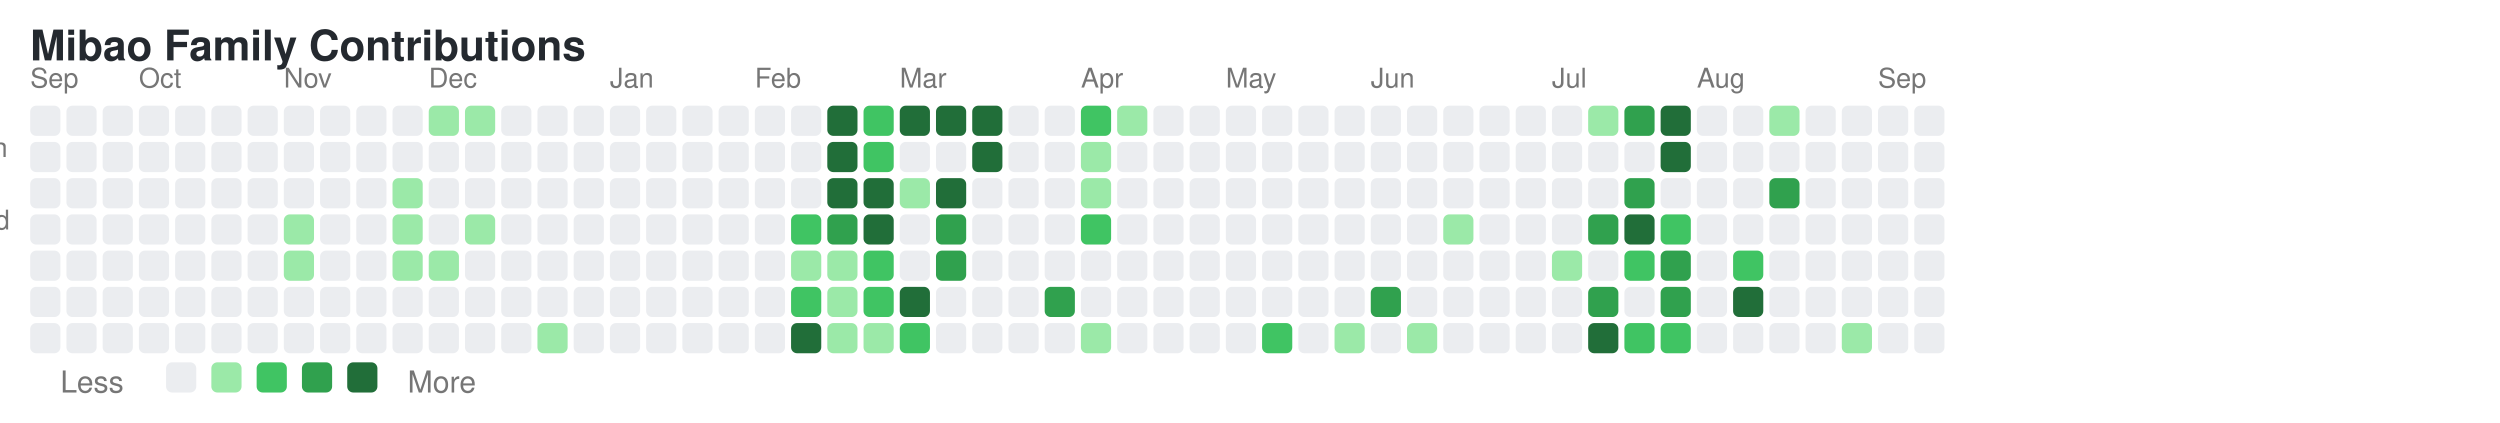
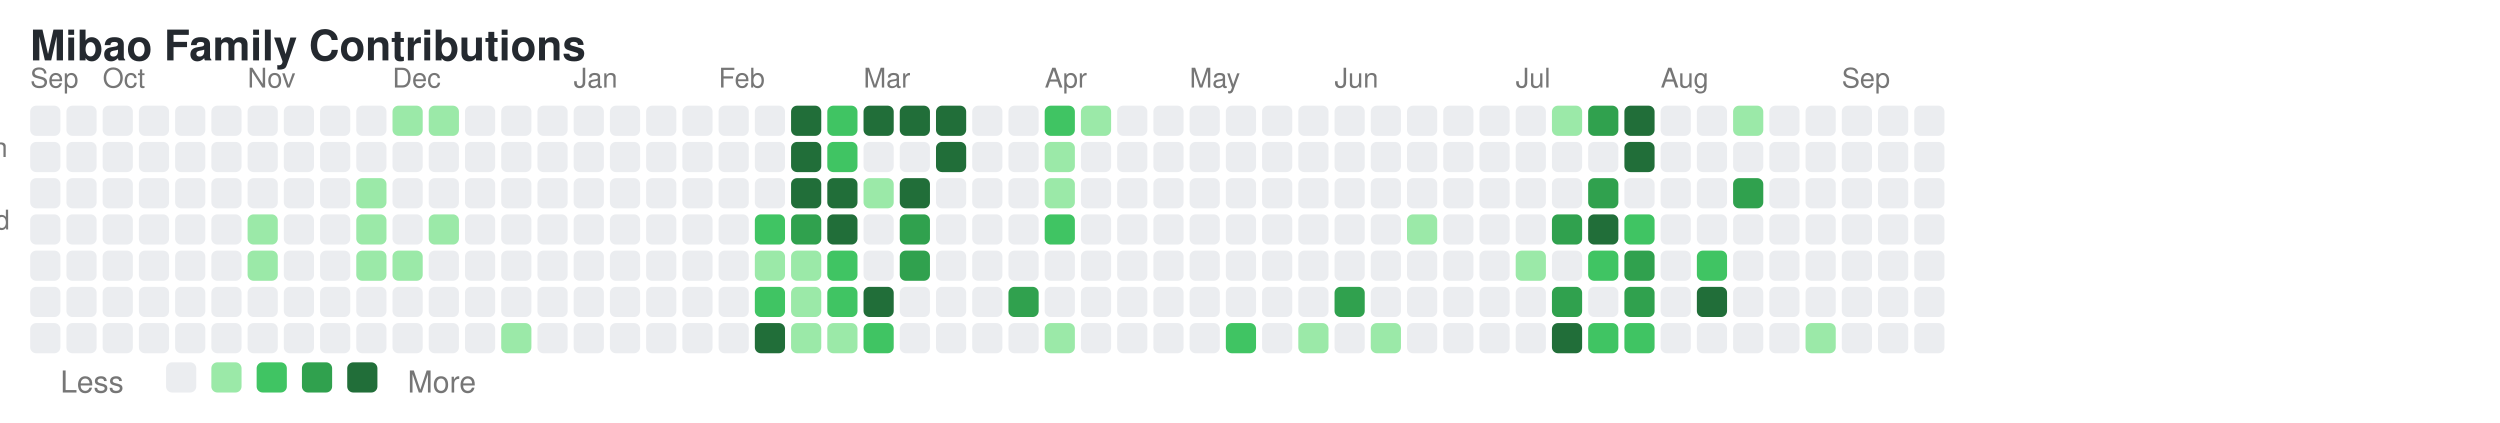
<svg xmlns="http://www.w3.org/2000/svg" width="828" height="140">
  <text x="10" y="20" font-family="-apple-system, BlinkMacSystemFont, Segoe UI, Helvetica, Arial, sans-serif" font-size="14" font-weight="600" fill="#24292f">Mibao Family Contributions</text>
  <g transform="translate(10, 35)">
    <text x="0" y="-6" font-family="-apple-system, BlinkMacSystemFont, Segoe UI, Helvetica, Arial, sans-serif" font-size="9" fill="#767676">Sep</text>
-     <text x="36" y="-6" font-family="-apple-system, BlinkMacSystemFont, Segoe UI, Helvetica, Arial, sans-serif" font-size="9" fill="#767676">Oct</text>
-     <text x="84" y="-6" font-family="-apple-system, BlinkMacSystemFont, Segoe UI, Helvetica, Arial, sans-serif" font-size="9" fill="#767676">Nov</text>
-     <text x="132" y="-6" font-family="-apple-system, BlinkMacSystemFont, Segoe UI, Helvetica, Arial, sans-serif" font-size="9" fill="#767676">Dec</text>
-     <text x="192" y="-6" font-family="-apple-system, BlinkMacSystemFont, Segoe UI, Helvetica, Arial, sans-serif" font-size="9" fill="#767676">Jan</text>
-     <text x="240" y="-6" font-family="-apple-system, BlinkMacSystemFont, Segoe UI, Helvetica, Arial, sans-serif" font-size="9" fill="#767676">Feb</text>
-     <text x="288" y="-6" font-family="-apple-system, BlinkMacSystemFont, Segoe UI, Helvetica, Arial, sans-serif" font-size="9" fill="#767676">Mar</text>
-     <text x="348" y="-6" font-family="-apple-system, BlinkMacSystemFont, Segoe UI, Helvetica, Arial, sans-serif" font-size="9" fill="#767676">Apr</text>
-     <text x="396" y="-6" font-family="-apple-system, BlinkMacSystemFont, Segoe UI, Helvetica, Arial, sans-serif" font-size="9" fill="#767676">May</text>
-     <text x="444" y="-6" font-family="-apple-system, BlinkMacSystemFont, Segoe UI, Helvetica, Arial, sans-serif" font-size="9" fill="#767676">Jun</text>
-     <text x="504" y="-6" font-family="-apple-system, BlinkMacSystemFont, Segoe UI, Helvetica, Arial, sans-serif" font-size="9" fill="#767676">Jul</text>
-     <text x="552" y="-6" font-family="-apple-system, BlinkMacSystemFont, Segoe UI, Helvetica, Arial, sans-serif" font-size="9" fill="#767676">Aug</text>
-     <text x="612" y="-6" font-family="-apple-system, BlinkMacSystemFont, Segoe UI, Helvetica, Arial, sans-serif" font-size="9" fill="#767676">Sep</text>
+     <text x="24" y="-6" font-family="-apple-system, BlinkMacSystemFont, Segoe UI, Helvetica, Arial, sans-serif" font-size="9" fill="#767676">Oct</text>
+     <text x="72" y="-6" font-family="-apple-system, BlinkMacSystemFont, Segoe UI, Helvetica, Arial, sans-serif" font-size="9" fill="#767676">Nov</text>
+     <text x="120" y="-6" font-family="-apple-system, BlinkMacSystemFont, Segoe UI, Helvetica, Arial, sans-serif" font-size="9" fill="#767676">Dec</text>
+     <text x="180" y="-6" font-family="-apple-system, BlinkMacSystemFont, Segoe UI, Helvetica, Arial, sans-serif" font-size="9" fill="#767676">Jan</text>
+     <text x="228" y="-6" font-family="-apple-system, BlinkMacSystemFont, Segoe UI, Helvetica, Arial, sans-serif" font-size="9" fill="#767676">Feb</text>
+     <text x="276" y="-6" font-family="-apple-system, BlinkMacSystemFont, Segoe UI, Helvetica, Arial, sans-serif" font-size="9" fill="#767676">Mar</text>
+     <text x="336" y="-6" font-family="-apple-system, BlinkMacSystemFont, Segoe UI, Helvetica, Arial, sans-serif" font-size="9" fill="#767676">Apr</text>
+     <text x="384" y="-6" font-family="-apple-system, BlinkMacSystemFont, Segoe UI, Helvetica, Arial, sans-serif" font-size="9" fill="#767676">May</text>
+     <text x="432" y="-6" font-family="-apple-system, BlinkMacSystemFont, Segoe UI, Helvetica, Arial, sans-serif" font-size="9" fill="#767676">Jun</text>
+     <text x="492" y="-6" font-family="-apple-system, BlinkMacSystemFont, Segoe UI, Helvetica, Arial, sans-serif" font-size="9" fill="#767676">Jul</text>
+     <text x="540" y="-6" font-family="-apple-system, BlinkMacSystemFont, Segoe UI, Helvetica, Arial, sans-serif" font-size="9" fill="#767676">Aug</text>
+     <text x="600" y="-6" font-family="-apple-system, BlinkMacSystemFont, Segoe UI, Helvetica, Arial, sans-serif" font-size="9" fill="#767676">Sep</text>
    <text x="-25" y="17.0" font-family="-apple-system, BlinkMacSystemFont, Segoe UI, Helvetica, Arial, sans-serif" font-size="9" fill="#767676">Mon</text>
    <text x="-25" y="41.0" font-family="-apple-system, BlinkMacSystemFont, Segoe UI, Helvetica, Arial, sans-serif" font-size="9" fill="#767676">Wed</text>
    <text x="-25" y="65.0" font-family="-apple-system, BlinkMacSystemFont, Segoe UI, Helvetica, Arial, sans-serif" font-size="9" fill="#767676">Fri</text>
    <rect x="0" y="0" width="10" height="10" fill="#ebedf0" rx="2" />
    <rect x="0" y="12" width="10" height="10" fill="#ebedf0" rx="2" />
    <rect x="0" y="24" width="10" height="10" fill="#ebedf0" rx="2" />
    <rect x="0" y="36" width="10" height="10" fill="#ebedf0" rx="2" />
    <rect x="0" y="48" width="10" height="10" fill="#ebedf0" rx="2" />
    <rect x="0" y="60" width="10" height="10" fill="#ebedf0" rx="2" />
    <rect x="0" y="72" width="10" height="10" fill="#ebedf0" rx="2" />
    <rect x="12" y="0" width="10" height="10" fill="#ebedf0" rx="2" />
    <rect x="12" y="12" width="10" height="10" fill="#ebedf0" rx="2" />
    <rect x="12" y="24" width="10" height="10" fill="#ebedf0" rx="2" />
    <rect x="12" y="36" width="10" height="10" fill="#ebedf0" rx="2" />
    <rect x="12" y="48" width="10" height="10" fill="#ebedf0" rx="2" />
    <rect x="12" y="60" width="10" height="10" fill="#ebedf0" rx="2" />
    <rect x="12" y="72" width="10" height="10" fill="#ebedf0" rx="2" />
    <rect x="24" y="0" width="10" height="10" fill="#ebedf0" rx="2" />
    <rect x="24" y="12" width="10" height="10" fill="#ebedf0" rx="2" />
    <rect x="24" y="24" width="10" height="10" fill="#ebedf0" rx="2" />
    <rect x="24" y="36" width="10" height="10" fill="#ebedf0" rx="2" />
    <rect x="24" y="48" width="10" height="10" fill="#ebedf0" rx="2" />
    <rect x="24" y="60" width="10" height="10" fill="#ebedf0" rx="2" />
    <rect x="24" y="72" width="10" height="10" fill="#ebedf0" rx="2" />
    <rect x="36" y="0" width="10" height="10" fill="#ebedf0" rx="2" />
    <rect x="36" y="12" width="10" height="10" fill="#ebedf0" rx="2" />
    <rect x="36" y="24" width="10" height="10" fill="#ebedf0" rx="2" />
    <rect x="36" y="36" width="10" height="10" fill="#ebedf0" rx="2" />
    <rect x="36" y="48" width="10" height="10" fill="#ebedf0" rx="2" />
    <rect x="36" y="60" width="10" height="10" fill="#ebedf0" rx="2" />
    <rect x="36" y="72" width="10" height="10" fill="#ebedf0" rx="2" />
    <rect x="48" y="0" width="10" height="10" fill="#ebedf0" rx="2" />
    <rect x="48" y="12" width="10" height="10" fill="#ebedf0" rx="2" />
    <rect x="48" y="24" width="10" height="10" fill="#ebedf0" rx="2" />
    <rect x="48" y="36" width="10" height="10" fill="#ebedf0" rx="2" />
    <rect x="48" y="48" width="10" height="10" fill="#ebedf0" rx="2" />
    <rect x="48" y="60" width="10" height="10" fill="#ebedf0" rx="2" />
    <rect x="48" y="72" width="10" height="10" fill="#ebedf0" rx="2" />
    <rect x="60" y="0" width="10" height="10" fill="#ebedf0" rx="2" />
    <rect x="60" y="12" width="10" height="10" fill="#ebedf0" rx="2" />
    <rect x="60" y="24" width="10" height="10" fill="#ebedf0" rx="2" />
    <rect x="60" y="36" width="10" height="10" fill="#ebedf0" rx="2" />
    <rect x="60" y="48" width="10" height="10" fill="#ebedf0" rx="2" />
    <rect x="60" y="60" width="10" height="10" fill="#ebedf0" rx="2" />
    <rect x="60" y="72" width="10" height="10" fill="#ebedf0" rx="2" />
    <rect x="72" y="0" width="10" height="10" fill="#ebedf0" rx="2" />
    <rect x="72" y="12" width="10" height="10" fill="#ebedf0" rx="2" />
    <rect x="72" y="24" width="10" height="10" fill="#ebedf0" rx="2" />
-     <rect x="72" y="36" width="10" height="10" fill="#ebedf0" rx="2" />
-     <rect x="72" y="48" width="10" height="10" fill="#ebedf0" rx="2" />
+     <rect x="72" y="36" width="10" height="10" fill="#9be9a8" rx="2" />
+     <rect x="72" y="48" width="10" height="10" fill="#9be9a8" rx="2" />
    <rect x="72" y="60" width="10" height="10" fill="#ebedf0" rx="2" />
    <rect x="72" y="72" width="10" height="10" fill="#ebedf0" rx="2" />
    <rect x="84" y="0" width="10" height="10" fill="#ebedf0" rx="2" />
    <rect x="84" y="12" width="10" height="10" fill="#ebedf0" rx="2" />
    <rect x="84" y="24" width="10" height="10" fill="#ebedf0" rx="2" />
-     <rect x="84" y="36" width="10" height="10" fill="#9be9a8" rx="2" />
-     <rect x="84" y="48" width="10" height="10" fill="#9be9a8" rx="2" />
+     <rect x="84" y="36" width="10" height="10" fill="#ebedf0" rx="2" />
+     <rect x="84" y="48" width="10" height="10" fill="#ebedf0" rx="2" />
    <rect x="84" y="60" width="10" height="10" fill="#ebedf0" rx="2" />
    <rect x="84" y="72" width="10" height="10" fill="#ebedf0" rx="2" />
    <rect x="96" y="0" width="10" height="10" fill="#ebedf0" rx="2" />
    <rect x="96" y="12" width="10" height="10" fill="#ebedf0" rx="2" />
    <rect x="96" y="24" width="10" height="10" fill="#ebedf0" rx="2" />
    <rect x="96" y="36" width="10" height="10" fill="#ebedf0" rx="2" />
    <rect x="96" y="48" width="10" height="10" fill="#ebedf0" rx="2" />
    <rect x="96" y="60" width="10" height="10" fill="#ebedf0" rx="2" />
    <rect x="96" y="72" width="10" height="10" fill="#ebedf0" rx="2" />
    <rect x="108" y="0" width="10" height="10" fill="#ebedf0" rx="2" />
    <rect x="108" y="12" width="10" height="10" fill="#ebedf0" rx="2" />
-     <rect x="108" y="24" width="10" height="10" fill="#ebedf0" rx="2" />
-     <rect x="108" y="36" width="10" height="10" fill="#ebedf0" rx="2" />
-     <rect x="108" y="48" width="10" height="10" fill="#ebedf0" rx="2" />
+     <rect x="108" y="24" width="10" height="10" fill="#9be9a8" rx="2" />
+     <rect x="108" y="36" width="10" height="10" fill="#9be9a8" rx="2" />
+     <rect x="108" y="48" width="10" height="10" fill="#9be9a8" rx="2" />
    <rect x="108" y="60" width="10" height="10" fill="#ebedf0" rx="2" />
    <rect x="108" y="72" width="10" height="10" fill="#ebedf0" rx="2" />
-     <rect x="120" y="0" width="10" height="10" fill="#ebedf0" rx="2" />
+     <rect x="120" y="0" width="10" height="10" fill="#9be9a8" rx="2" />
    <rect x="120" y="12" width="10" height="10" fill="#ebedf0" rx="2" />
-     <rect x="120" y="24" width="10" height="10" fill="#9be9a8" rx="2" />
-     <rect x="120" y="36" width="10" height="10" fill="#9be9a8" rx="2" />
+     <rect x="120" y="24" width="10" height="10" fill="#ebedf0" rx="2" />
+     <rect x="120" y="36" width="10" height="10" fill="#ebedf0" rx="2" />
    <rect x="120" y="48" width="10" height="10" fill="#9be9a8" rx="2" />
    <rect x="120" y="60" width="10" height="10" fill="#ebedf0" rx="2" />
    <rect x="120" y="72" width="10" height="10" fill="#ebedf0" rx="2" />
    <rect x="132" y="0" width="10" height="10" fill="#9be9a8" rx="2" />
    <rect x="132" y="12" width="10" height="10" fill="#ebedf0" rx="2" />
    <rect x="132" y="24" width="10" height="10" fill="#ebedf0" rx="2" />
-     <rect x="132" y="36" width="10" height="10" fill="#ebedf0" rx="2" />
-     <rect x="132" y="48" width="10" height="10" fill="#9be9a8" rx="2" />
+     <rect x="132" y="36" width="10" height="10" fill="#9be9a8" rx="2" />
+     <rect x="132" y="48" width="10" height="10" fill="#ebedf0" rx="2" />
    <rect x="132" y="60" width="10" height="10" fill="#ebedf0" rx="2" />
    <rect x="132" y="72" width="10" height="10" fill="#ebedf0" rx="2" />
-     <rect x="144" y="0" width="10" height="10" fill="#9be9a8" rx="2" />
+     <rect x="144" y="0" width="10" height="10" fill="#ebedf0" rx="2" />
    <rect x="144" y="12" width="10" height="10" fill="#ebedf0" rx="2" />
    <rect x="144" y="24" width="10" height="10" fill="#ebedf0" rx="2" />
-     <rect x="144" y="36" width="10" height="10" fill="#9be9a8" rx="2" />
+     <rect x="144" y="36" width="10" height="10" fill="#ebedf0" rx="2" />
    <rect x="144" y="48" width="10" height="10" fill="#ebedf0" rx="2" />
    <rect x="144" y="60" width="10" height="10" fill="#ebedf0" rx="2" />
    <rect x="144" y="72" width="10" height="10" fill="#ebedf0" rx="2" />
    <rect x="156" y="0" width="10" height="10" fill="#ebedf0" rx="2" />
    <rect x="156" y="12" width="10" height="10" fill="#ebedf0" rx="2" />
    <rect x="156" y="24" width="10" height="10" fill="#ebedf0" rx="2" />
    <rect x="156" y="36" width="10" height="10" fill="#ebedf0" rx="2" />
    <rect x="156" y="48" width="10" height="10" fill="#ebedf0" rx="2" />
    <rect x="156" y="60" width="10" height="10" fill="#ebedf0" rx="2" />
-     <rect x="156" y="72" width="10" height="10" fill="#ebedf0" rx="2" />
+     <rect x="156" y="72" width="10" height="10" fill="#9be9a8" rx="2" />
    <rect x="168" y="0" width="10" height="10" fill="#ebedf0" rx="2" />
    <rect x="168" y="12" width="10" height="10" fill="#ebedf0" rx="2" />
    <rect x="168" y="24" width="10" height="10" fill="#ebedf0" rx="2" />
    <rect x="168" y="36" width="10" height="10" fill="#ebedf0" rx="2" />
    <rect x="168" y="48" width="10" height="10" fill="#ebedf0" rx="2" />
    <rect x="168" y="60" width="10" height="10" fill="#ebedf0" rx="2" />
-     <rect x="168" y="72" width="10" height="10" fill="#9be9a8" rx="2" />
+     <rect x="168" y="72" width="10" height="10" fill="#ebedf0" rx="2" />
    <rect x="180" y="0" width="10" height="10" fill="#ebedf0" rx="2" />
    <rect x="180" y="12" width="10" height="10" fill="#ebedf0" rx="2" />
    <rect x="180" y="24" width="10" height="10" fill="#ebedf0" rx="2" />
    <rect x="180" y="36" width="10" height="10" fill="#ebedf0" rx="2" />
    <rect x="180" y="48" width="10" height="10" fill="#ebedf0" rx="2" />
    <rect x="180" y="60" width="10" height="10" fill="#ebedf0" rx="2" />
    <rect x="180" y="72" width="10" height="10" fill="#ebedf0" rx="2" />
    <rect x="192" y="0" width="10" height="10" fill="#ebedf0" rx="2" />
    <rect x="192" y="12" width="10" height="10" fill="#ebedf0" rx="2" />
    <rect x="192" y="24" width="10" height="10" fill="#ebedf0" rx="2" />
    <rect x="192" y="36" width="10" height="10" fill="#ebedf0" rx="2" />
    <rect x="192" y="48" width="10" height="10" fill="#ebedf0" rx="2" />
    <rect x="192" y="60" width="10" height="10" fill="#ebedf0" rx="2" />
    <rect x="192" y="72" width="10" height="10" fill="#ebedf0" rx="2" />
    <rect x="204" y="0" width="10" height="10" fill="#ebedf0" rx="2" />
    <rect x="204" y="12" width="10" height="10" fill="#ebedf0" rx="2" />
    <rect x="204" y="24" width="10" height="10" fill="#ebedf0" rx="2" />
    <rect x="204" y="36" width="10" height="10" fill="#ebedf0" rx="2" />
    <rect x="204" y="48" width="10" height="10" fill="#ebedf0" rx="2" />
    <rect x="204" y="60" width="10" height="10" fill="#ebedf0" rx="2" />
    <rect x="204" y="72" width="10" height="10" fill="#ebedf0" rx="2" />
    <rect x="216" y="0" width="10" height="10" fill="#ebedf0" rx="2" />
    <rect x="216" y="12" width="10" height="10" fill="#ebedf0" rx="2" />
    <rect x="216" y="24" width="10" height="10" fill="#ebedf0" rx="2" />
    <rect x="216" y="36" width="10" height="10" fill="#ebedf0" rx="2" />
    <rect x="216" y="48" width="10" height="10" fill="#ebedf0" rx="2" />
    <rect x="216" y="60" width="10" height="10" fill="#ebedf0" rx="2" />
    <rect x="216" y="72" width="10" height="10" fill="#ebedf0" rx="2" />
    <rect x="228" y="0" width="10" height="10" fill="#ebedf0" rx="2" />
    <rect x="228" y="12" width="10" height="10" fill="#ebedf0" rx="2" />
    <rect x="228" y="24" width="10" height="10" fill="#ebedf0" rx="2" />
    <rect x="228" y="36" width="10" height="10" fill="#ebedf0" rx="2" />
    <rect x="228" y="48" width="10" height="10" fill="#ebedf0" rx="2" />
    <rect x="228" y="60" width="10" height="10" fill="#ebedf0" rx="2" />
    <rect x="228" y="72" width="10" height="10" fill="#ebedf0" rx="2" />
    <rect x="240" y="0" width="10" height="10" fill="#ebedf0" rx="2" />
    <rect x="240" y="12" width="10" height="10" fill="#ebedf0" rx="2" />
    <rect x="240" y="24" width="10" height="10" fill="#ebedf0" rx="2" />
-     <rect x="240" y="36" width="10" height="10" fill="#ebedf0" rx="2" />
-     <rect x="240" y="48" width="10" height="10" fill="#ebedf0" rx="2" />
-     <rect x="240" y="60" width="10" height="10" fill="#ebedf0" rx="2" />
-     <rect x="240" y="72" width="10" height="10" fill="#ebedf0" rx="2" />
-     <rect x="252" y="0" width="10" height="10" fill="#ebedf0" rx="2" />
-     <rect x="252" y="12" width="10" height="10" fill="#ebedf0" rx="2" />
-     <rect x="252" y="24" width="10" height="10" fill="#ebedf0" rx="2" />
-     <rect x="252" y="36" width="10" height="10" fill="#40c463" rx="2" />
+     <rect x="240" y="36" width="10" height="10" fill="#40c463" rx="2" />
+     <rect x="240" y="48" width="10" height="10" fill="#9be9a8" rx="2" />
+     <rect x="240" y="60" width="10" height="10" fill="#40c463" rx="2" />
+     <rect x="240" y="72" width="10" height="10" fill="#216e39" rx="2" />
+     <rect x="252" y="0" width="10" height="10" fill="#216e39" rx="2" />
+     <rect x="252" y="12" width="10" height="10" fill="#216e39" rx="2" />
+     <rect x="252" y="24" width="10" height="10" fill="#216e39" rx="2" />
+     <rect x="252" y="36" width="10" height="10" fill="#30a14e" rx="2" />
    <rect x="252" y="48" width="10" height="10" fill="#9be9a8" rx="2" />
-     <rect x="252" y="60" width="10" height="10" fill="#40c463" rx="2" />
-     <rect x="252" y="72" width="10" height="10" fill="#216e39" rx="2" />
-     <rect x="264" y="0" width="10" height="10" fill="#216e39" rx="2" />
-     <rect x="264" y="12" width="10" height="10" fill="#216e39" rx="2" />
+     <rect x="252" y="60" width="10" height="10" fill="#9be9a8" rx="2" />
+     <rect x="252" y="72" width="10" height="10" fill="#9be9a8" rx="2" />
+     <rect x="264" y="0" width="10" height="10" fill="#40c463" rx="2" />
+     <rect x="264" y="12" width="10" height="10" fill="#40c463" rx="2" />
    <rect x="264" y="24" width="10" height="10" fill="#216e39" rx="2" />
-     <rect x="264" y="36" width="10" height="10" fill="#30a14e" rx="2" />
-     <rect x="264" y="48" width="10" height="10" fill="#9be9a8" rx="2" />
-     <rect x="264" y="60" width="10" height="10" fill="#9be9a8" rx="2" />
+     <rect x="264" y="36" width="10" height="10" fill="#216e39" rx="2" />
+     <rect x="264" y="48" width="10" height="10" fill="#40c463" rx="2" />
+     <rect x="264" y="60" width="10" height="10" fill="#40c463" rx="2" />
    <rect x="264" y="72" width="10" height="10" fill="#9be9a8" rx="2" />
-     <rect x="276" y="0" width="10" height="10" fill="#40c463" rx="2" />
-     <rect x="276" y="12" width="10" height="10" fill="#40c463" rx="2" />
-     <rect x="276" y="24" width="10" height="10" fill="#216e39" rx="2" />
-     <rect x="276" y="36" width="10" height="10" fill="#216e39" rx="2" />
-     <rect x="276" y="48" width="10" height="10" fill="#40c463" rx="2" />
-     <rect x="276" y="60" width="10" height="10" fill="#40c463" rx="2" />
-     <rect x="276" y="72" width="10" height="10" fill="#9be9a8" rx="2" />
+     <rect x="276" y="0" width="10" height="10" fill="#216e39" rx="2" />
+     <rect x="276" y="12" width="10" height="10" fill="#ebedf0" rx="2" />
+     <rect x="276" y="24" width="10" height="10" fill="#9be9a8" rx="2" />
+     <rect x="276" y="36" width="10" height="10" fill="#ebedf0" rx="2" />
+     <rect x="276" y="48" width="10" height="10" fill="#ebedf0" rx="2" />
+     <rect x="276" y="60" width="10" height="10" fill="#216e39" rx="2" />
+     <rect x="276" y="72" width="10" height="10" fill="#40c463" rx="2" />
    <rect x="288" y="0" width="10" height="10" fill="#216e39" rx="2" />
    <rect x="288" y="12" width="10" height="10" fill="#ebedf0" rx="2" />
-     <rect x="288" y="24" width="10" height="10" fill="#9be9a8" rx="2" />
-     <rect x="288" y="36" width="10" height="10" fill="#ebedf0" rx="2" />
-     <rect x="288" y="48" width="10" height="10" fill="#ebedf0" rx="2" />
-     <rect x="288" y="60" width="10" height="10" fill="#216e39" rx="2" />
-     <rect x="288" y="72" width="10" height="10" fill="#40c463" rx="2" />
+     <rect x="288" y="24" width="10" height="10" fill="#216e39" rx="2" />
+     <rect x="288" y="36" width="10" height="10" fill="#30a14e" rx="2" />
+     <rect x="288" y="48" width="10" height="10" fill="#30a14e" rx="2" />
+     <rect x="288" y="60" width="10" height="10" fill="#ebedf0" rx="2" />
+     <rect x="288" y="72" width="10" height="10" fill="#ebedf0" rx="2" />
    <rect x="300" y="0" width="10" height="10" fill="#216e39" rx="2" />
-     <rect x="300" y="12" width="10" height="10" fill="#ebedf0" rx="2" />
-     <rect x="300" y="24" width="10" height="10" fill="#216e39" rx="2" />
-     <rect x="300" y="36" width="10" height="10" fill="#30a14e" rx="2" />
-     <rect x="300" y="48" width="10" height="10" fill="#30a14e" rx="2" />
+     <rect x="300" y="12" width="10" height="10" fill="#216e39" rx="2" />
+     <rect x="300" y="24" width="10" height="10" fill="#ebedf0" rx="2" />
+     <rect x="300" y="36" width="10" height="10" fill="#ebedf0" rx="2" />
+     <rect x="300" y="48" width="10" height="10" fill="#ebedf0" rx="2" />
    <rect x="300" y="60" width="10" height="10" fill="#ebedf0" rx="2" />
    <rect x="300" y="72" width="10" height="10" fill="#ebedf0" rx="2" />
-     <rect x="312" y="0" width="10" height="10" fill="#216e39" rx="2" />
-     <rect x="312" y="12" width="10" height="10" fill="#216e39" rx="2" />
+     <rect x="312" y="0" width="10" height="10" fill="#ebedf0" rx="2" />
+     <rect x="312" y="12" width="10" height="10" fill="#ebedf0" rx="2" />
    <rect x="312" y="24" width="10" height="10" fill="#ebedf0" rx="2" />
    <rect x="312" y="36" width="10" height="10" fill="#ebedf0" rx="2" />
    <rect x="312" y="48" width="10" height="10" fill="#ebedf0" rx="2" />
    <rect x="312" y="60" width="10" height="10" fill="#ebedf0" rx="2" />
    <rect x="312" y="72" width="10" height="10" fill="#ebedf0" rx="2" />
    <rect x="324" y="0" width="10" height="10" fill="#ebedf0" rx="2" />
    <rect x="324" y="12" width="10" height="10" fill="#ebedf0" rx="2" />
    <rect x="324" y="24" width="10" height="10" fill="#ebedf0" rx="2" />
    <rect x="324" y="36" width="10" height="10" fill="#ebedf0" rx="2" />
    <rect x="324" y="48" width="10" height="10" fill="#ebedf0" rx="2" />
-     <rect x="324" y="60" width="10" height="10" fill="#ebedf0" rx="2" />
+     <rect x="324" y="60" width="10" height="10" fill="#30a14e" rx="2" />
    <rect x="324" y="72" width="10" height="10" fill="#ebedf0" rx="2" />
-     <rect x="336" y="0" width="10" height="10" fill="#ebedf0" rx="2" />
-     <rect x="336" y="12" width="10" height="10" fill="#ebedf0" rx="2" />
-     <rect x="336" y="24" width="10" height="10" fill="#ebedf0" rx="2" />
-     <rect x="336" y="36" width="10" height="10" fill="#ebedf0" rx="2" />
+     <rect x="336" y="0" width="10" height="10" fill="#40c463" rx="2" />
+     <rect x="336" y="12" width="10" height="10" fill="#9be9a8" rx="2" />
+     <rect x="336" y="24" width="10" height="10" fill="#9be9a8" rx="2" />
+     <rect x="336" y="36" width="10" height="10" fill="#40c463" rx="2" />
    <rect x="336" y="48" width="10" height="10" fill="#ebedf0" rx="2" />
-     <rect x="336" y="60" width="10" height="10" fill="#30a14e" rx="2" />
-     <rect x="336" y="72" width="10" height="10" fill="#ebedf0" rx="2" />
-     <rect x="348" y="0" width="10" height="10" fill="#40c463" rx="2" />
-     <rect x="348" y="12" width="10" height="10" fill="#9be9a8" rx="2" />
-     <rect x="348" y="24" width="10" height="10" fill="#9be9a8" rx="2" />
-     <rect x="348" y="36" width="10" height="10" fill="#40c463" rx="2" />
+     <rect x="336" y="60" width="10" height="10" fill="#ebedf0" rx="2" />
+     <rect x="336" y="72" width="10" height="10" fill="#9be9a8" rx="2" />
+     <rect x="348" y="0" width="10" height="10" fill="#9be9a8" rx="2" />
+     <rect x="348" y="12" width="10" height="10" fill="#ebedf0" rx="2" />
+     <rect x="348" y="24" width="10" height="10" fill="#ebedf0" rx="2" />
+     <rect x="348" y="36" width="10" height="10" fill="#ebedf0" rx="2" />
    <rect x="348" y="48" width="10" height="10" fill="#ebedf0" rx="2" />
    <rect x="348" y="60" width="10" height="10" fill="#ebedf0" rx="2" />
-     <rect x="348" y="72" width="10" height="10" fill="#9be9a8" rx="2" />
-     <rect x="360" y="0" width="10" height="10" fill="#9be9a8" rx="2" />
+     <rect x="348" y="72" width="10" height="10" fill="#ebedf0" rx="2" />
+     <rect x="360" y="0" width="10" height="10" fill="#ebedf0" rx="2" />
    <rect x="360" y="12" width="10" height="10" fill="#ebedf0" rx="2" />
    <rect x="360" y="24" width="10" height="10" fill="#ebedf0" rx="2" />
    <rect x="360" y="36" width="10" height="10" fill="#ebedf0" rx="2" />
    <rect x="360" y="48" width="10" height="10" fill="#ebedf0" rx="2" />
    <rect x="360" y="60" width="10" height="10" fill="#ebedf0" rx="2" />
    <rect x="360" y="72" width="10" height="10" fill="#ebedf0" rx="2" />
    <rect x="372" y="0" width="10" height="10" fill="#ebedf0" rx="2" />
    <rect x="372" y="12" width="10" height="10" fill="#ebedf0" rx="2" />
    <rect x="372" y="24" width="10" height="10" fill="#ebedf0" rx="2" />
    <rect x="372" y="36" width="10" height="10" fill="#ebedf0" rx="2" />
    <rect x="372" y="48" width="10" height="10" fill="#ebedf0" rx="2" />
    <rect x="372" y="60" width="10" height="10" fill="#ebedf0" rx="2" />
    <rect x="372" y="72" width="10" height="10" fill="#ebedf0" rx="2" />
    <rect x="384" y="0" width="10" height="10" fill="#ebedf0" rx="2" />
    <rect x="384" y="12" width="10" height="10" fill="#ebedf0" rx="2" />
    <rect x="384" y="24" width="10" height="10" fill="#ebedf0" rx="2" />
    <rect x="384" y="36" width="10" height="10" fill="#ebedf0" rx="2" />
    <rect x="384" y="48" width="10" height="10" fill="#ebedf0" rx="2" />
    <rect x="384" y="60" width="10" height="10" fill="#ebedf0" rx="2" />
    <rect x="384" y="72" width="10" height="10" fill="#ebedf0" rx="2" />
    <rect x="396" y="0" width="10" height="10" fill="#ebedf0" rx="2" />
    <rect x="396" y="12" width="10" height="10" fill="#ebedf0" rx="2" />
    <rect x="396" y="24" width="10" height="10" fill="#ebedf0" rx="2" />
    <rect x="396" y="36" width="10" height="10" fill="#ebedf0" rx="2" />
    <rect x="396" y="48" width="10" height="10" fill="#ebedf0" rx="2" />
    <rect x="396" y="60" width="10" height="10" fill="#ebedf0" rx="2" />
-     <rect x="396" y="72" width="10" height="10" fill="#ebedf0" rx="2" />
+     <rect x="396" y="72" width="10" height="10" fill="#40c463" rx="2" />
    <rect x="408" y="0" width="10" height="10" fill="#ebedf0" rx="2" />
    <rect x="408" y="12" width="10" height="10" fill="#ebedf0" rx="2" />
    <rect x="408" y="24" width="10" height="10" fill="#ebedf0" rx="2" />
    <rect x="408" y="36" width="10" height="10" fill="#ebedf0" rx="2" />
    <rect x="408" y="48" width="10" height="10" fill="#ebedf0" rx="2" />
    <rect x="408" y="60" width="10" height="10" fill="#ebedf0" rx="2" />
-     <rect x="408" y="72" width="10" height="10" fill="#40c463" rx="2" />
+     <rect x="408" y="72" width="10" height="10" fill="#ebedf0" rx="2" />
    <rect x="420" y="0" width="10" height="10" fill="#ebedf0" rx="2" />
    <rect x="420" y="12" width="10" height="10" fill="#ebedf0" rx="2" />
    <rect x="420" y="24" width="10" height="10" fill="#ebedf0" rx="2" />
    <rect x="420" y="36" width="10" height="10" fill="#ebedf0" rx="2" />
    <rect x="420" y="48" width="10" height="10" fill="#ebedf0" rx="2" />
    <rect x="420" y="60" width="10" height="10" fill="#ebedf0" rx="2" />
-     <rect x="420" y="72" width="10" height="10" fill="#ebedf0" rx="2" />
+     <rect x="420" y="72" width="10" height="10" fill="#9be9a8" rx="2" />
    <rect x="432" y="0" width="10" height="10" fill="#ebedf0" rx="2" />
    <rect x="432" y="12" width="10" height="10" fill="#ebedf0" rx="2" />
    <rect x="432" y="24" width="10" height="10" fill="#ebedf0" rx="2" />
    <rect x="432" y="36" width="10" height="10" fill="#ebedf0" rx="2" />
    <rect x="432" y="48" width="10" height="10" fill="#ebedf0" rx="2" />
-     <rect x="432" y="60" width="10" height="10" fill="#ebedf0" rx="2" />
-     <rect x="432" y="72" width="10" height="10" fill="#9be9a8" rx="2" />
+     <rect x="432" y="60" width="10" height="10" fill="#30a14e" rx="2" />
+     <rect x="432" y="72" width="10" height="10" fill="#ebedf0" rx="2" />
    <rect x="444" y="0" width="10" height="10" fill="#ebedf0" rx="2" />
    <rect x="444" y="12" width="10" height="10" fill="#ebedf0" rx="2" />
    <rect x="444" y="24" width="10" height="10" fill="#ebedf0" rx="2" />
    <rect x="444" y="36" width="10" height="10" fill="#ebedf0" rx="2" />
    <rect x="444" y="48" width="10" height="10" fill="#ebedf0" rx="2" />
-     <rect x="444" y="60" width="10" height="10" fill="#30a14e" rx="2" />
-     <rect x="444" y="72" width="10" height="10" fill="#ebedf0" rx="2" />
+     <rect x="444" y="60" width="10" height="10" fill="#ebedf0" rx="2" />
+     <rect x="444" y="72" width="10" height="10" fill="#9be9a8" rx="2" />
    <rect x="456" y="0" width="10" height="10" fill="#ebedf0" rx="2" />
    <rect x="456" y="12" width="10" height="10" fill="#ebedf0" rx="2" />
    <rect x="456" y="24" width="10" height="10" fill="#ebedf0" rx="2" />
-     <rect x="456" y="36" width="10" height="10" fill="#ebedf0" rx="2" />
+     <rect x="456" y="36" width="10" height="10" fill="#9be9a8" rx="2" />
    <rect x="456" y="48" width="10" height="10" fill="#ebedf0" rx="2" />
    <rect x="456" y="60" width="10" height="10" fill="#ebedf0" rx="2" />
-     <rect x="456" y="72" width="10" height="10" fill="#9be9a8" rx="2" />
+     <rect x="456" y="72" width="10" height="10" fill="#ebedf0" rx="2" />
    <rect x="468" y="0" width="10" height="10" fill="#ebedf0" rx="2" />
    <rect x="468" y="12" width="10" height="10" fill="#ebedf0" rx="2" />
    <rect x="468" y="24" width="10" height="10" fill="#ebedf0" rx="2" />
-     <rect x="468" y="36" width="10" height="10" fill="#9be9a8" rx="2" />
+     <rect x="468" y="36" width="10" height="10" fill="#ebedf0" rx="2" />
    <rect x="468" y="48" width="10" height="10" fill="#ebedf0" rx="2" />
    <rect x="468" y="60" width="10" height="10" fill="#ebedf0" rx="2" />
    <rect x="468" y="72" width="10" height="10" fill="#ebedf0" rx="2" />
    <rect x="480" y="0" width="10" height="10" fill="#ebedf0" rx="2" />
    <rect x="480" y="12" width="10" height="10" fill="#ebedf0" rx="2" />
    <rect x="480" y="24" width="10" height="10" fill="#ebedf0" rx="2" />
    <rect x="480" y="36" width="10" height="10" fill="#ebedf0" rx="2" />
    <rect x="480" y="48" width="10" height="10" fill="#ebedf0" rx="2" />
    <rect x="480" y="60" width="10" height="10" fill="#ebedf0" rx="2" />
    <rect x="480" y="72" width="10" height="10" fill="#ebedf0" rx="2" />
    <rect x="492" y="0" width="10" height="10" fill="#ebedf0" rx="2" />
    <rect x="492" y="12" width="10" height="10" fill="#ebedf0" rx="2" />
    <rect x="492" y="24" width="10" height="10" fill="#ebedf0" rx="2" />
    <rect x="492" y="36" width="10" height="10" fill="#ebedf0" rx="2" />
-     <rect x="492" y="48" width="10" height="10" fill="#ebedf0" rx="2" />
+     <rect x="492" y="48" width="10" height="10" fill="#9be9a8" rx="2" />
    <rect x="492" y="60" width="10" height="10" fill="#ebedf0" rx="2" />
    <rect x="492" y="72" width="10" height="10" fill="#ebedf0" rx="2" />
-     <rect x="504" y="0" width="10" height="10" fill="#ebedf0" rx="2" />
+     <rect x="504" y="0" width="10" height="10" fill="#9be9a8" rx="2" />
    <rect x="504" y="12" width="10" height="10" fill="#ebedf0" rx="2" />
    <rect x="504" y="24" width="10" height="10" fill="#ebedf0" rx="2" />
-     <rect x="504" y="36" width="10" height="10" fill="#ebedf0" rx="2" />
-     <rect x="504" y="48" width="10" height="10" fill="#9be9a8" rx="2" />
-     <rect x="504" y="60" width="10" height="10" fill="#ebedf0" rx="2" />
-     <rect x="504" y="72" width="10" height="10" fill="#ebedf0" rx="2" />
-     <rect x="516" y="0" width="10" height="10" fill="#9be9a8" rx="2" />
+     <rect x="504" y="36" width="10" height="10" fill="#30a14e" rx="2" />
+     <rect x="504" y="48" width="10" height="10" fill="#ebedf0" rx="2" />
+     <rect x="504" y="60" width="10" height="10" fill="#30a14e" rx="2" />
+     <rect x="504" y="72" width="10" height="10" fill="#216e39" rx="2" />
+     <rect x="516" y="0" width="10" height="10" fill="#30a14e" rx="2" />
    <rect x="516" y="12" width="10" height="10" fill="#ebedf0" rx="2" />
-     <rect x="516" y="24" width="10" height="10" fill="#ebedf0" rx="2" />
-     <rect x="516" y="36" width="10" height="10" fill="#30a14e" rx="2" />
-     <rect x="516" y="48" width="10" height="10" fill="#ebedf0" rx="2" />
-     <rect x="516" y="60" width="10" height="10" fill="#30a14e" rx="2" />
-     <rect x="516" y="72" width="10" height="10" fill="#216e39" rx="2" />
-     <rect x="528" y="0" width="10" height="10" fill="#30a14e" rx="2" />
-     <rect x="528" y="12" width="10" height="10" fill="#ebedf0" rx="2" />
-     <rect x="528" y="24" width="10" height="10" fill="#30a14e" rx="2" />
-     <rect x="528" y="36" width="10" height="10" fill="#216e39" rx="2" />
-     <rect x="528" y="48" width="10" height="10" fill="#40c463" rx="2" />
-     <rect x="528" y="60" width="10" height="10" fill="#ebedf0" rx="2" />
+     <rect x="516" y="24" width="10" height="10" fill="#30a14e" rx="2" />
+     <rect x="516" y="36" width="10" height="10" fill="#216e39" rx="2" />
+     <rect x="516" y="48" width="10" height="10" fill="#40c463" rx="2" />
+     <rect x="516" y="60" width="10" height="10" fill="#ebedf0" rx="2" />
+     <rect x="516" y="72" width="10" height="10" fill="#40c463" rx="2" />
+     <rect x="528" y="0" width="10" height="10" fill="#216e39" rx="2" />
+     <rect x="528" y="12" width="10" height="10" fill="#216e39" rx="2" />
+     <rect x="528" y="24" width="10" height="10" fill="#ebedf0" rx="2" />
+     <rect x="528" y="36" width="10" height="10" fill="#40c463" rx="2" />
+     <rect x="528" y="48" width="10" height="10" fill="#30a14e" rx="2" />
+     <rect x="528" y="60" width="10" height="10" fill="#30a14e" rx="2" />
    <rect x="528" y="72" width="10" height="10" fill="#40c463" rx="2" />
-     <rect x="540" y="0" width="10" height="10" fill="#216e39" rx="2" />
-     <rect x="540" y="12" width="10" height="10" fill="#216e39" rx="2" />
+     <rect x="540" y="0" width="10" height="10" fill="#ebedf0" rx="2" />
+     <rect x="540" y="12" width="10" height="10" fill="#ebedf0" rx="2" />
    <rect x="540" y="24" width="10" height="10" fill="#ebedf0" rx="2" />
-     <rect x="540" y="36" width="10" height="10" fill="#40c463" rx="2" />
-     <rect x="540" y="48" width="10" height="10" fill="#30a14e" rx="2" />
-     <rect x="540" y="60" width="10" height="10" fill="#30a14e" rx="2" />
-     <rect x="540" y="72" width="10" height="10" fill="#40c463" rx="2" />
+     <rect x="540" y="36" width="10" height="10" fill="#ebedf0" rx="2" />
+     <rect x="540" y="48" width="10" height="10" fill="#ebedf0" rx="2" />
+     <rect x="540" y="60" width="10" height="10" fill="#ebedf0" rx="2" />
+     <rect x="540" y="72" width="10" height="10" fill="#ebedf0" rx="2" />
    <rect x="552" y="0" width="10" height="10" fill="#ebedf0" rx="2" />
    <rect x="552" y="12" width="10" height="10" fill="#ebedf0" rx="2" />
    <rect x="552" y="24" width="10" height="10" fill="#ebedf0" rx="2" />
    <rect x="552" y="36" width="10" height="10" fill="#ebedf0" rx="2" />
-     <rect x="552" y="48" width="10" height="10" fill="#ebedf0" rx="2" />
-     <rect x="552" y="60" width="10" height="10" fill="#ebedf0" rx="2" />
+     <rect x="552" y="48" width="10" height="10" fill="#40c463" rx="2" />
+     <rect x="552" y="60" width="10" height="10" fill="#216e39" rx="2" />
    <rect x="552" y="72" width="10" height="10" fill="#ebedf0" rx="2" />
-     <rect x="564" y="0" width="10" height="10" fill="#ebedf0" rx="2" />
+     <rect x="564" y="0" width="10" height="10" fill="#9be9a8" rx="2" />
    <rect x="564" y="12" width="10" height="10" fill="#ebedf0" rx="2" />
-     <rect x="564" y="24" width="10" height="10" fill="#ebedf0" rx="2" />
+     <rect x="564" y="24" width="10" height="10" fill="#30a14e" rx="2" />
    <rect x="564" y="36" width="10" height="10" fill="#ebedf0" rx="2" />
-     <rect x="564" y="48" width="10" height="10" fill="#40c463" rx="2" />
-     <rect x="564" y="60" width="10" height="10" fill="#216e39" rx="2" />
+     <rect x="564" y="48" width="10" height="10" fill="#ebedf0" rx="2" />
+     <rect x="564" y="60" width="10" height="10" fill="#ebedf0" rx="2" />
    <rect x="564" y="72" width="10" height="10" fill="#ebedf0" rx="2" />
-     <rect x="576" y="0" width="10" height="10" fill="#9be9a8" rx="2" />
+     <rect x="576" y="0" width="10" height="10" fill="#ebedf0" rx="2" />
    <rect x="576" y="12" width="10" height="10" fill="#ebedf0" rx="2" />
-     <rect x="576" y="24" width="10" height="10" fill="#30a14e" rx="2" />
+     <rect x="576" y="24" width="10" height="10" fill="#ebedf0" rx="2" />
    <rect x="576" y="36" width="10" height="10" fill="#ebedf0" rx="2" />
    <rect x="576" y="48" width="10" height="10" fill="#ebedf0" rx="2" />
    <rect x="576" y="60" width="10" height="10" fill="#ebedf0" rx="2" />
    <rect x="576" y="72" width="10" height="10" fill="#ebedf0" rx="2" />
    <rect x="588" y="0" width="10" height="10" fill="#ebedf0" rx="2" />
    <rect x="588" y="12" width="10" height="10" fill="#ebedf0" rx="2" />
    <rect x="588" y="24" width="10" height="10" fill="#ebedf0" rx="2" />
    <rect x="588" y="36" width="10" height="10" fill="#ebedf0" rx="2" />
    <rect x="588" y="48" width="10" height="10" fill="#ebedf0" rx="2" />
    <rect x="588" y="60" width="10" height="10" fill="#ebedf0" rx="2" />
-     <rect x="588" y="72" width="10" height="10" fill="#ebedf0" rx="2" />
+     <rect x="588" y="72" width="10" height="10" fill="#9be9a8" rx="2" />
    <rect x="600" y="0" width="10" height="10" fill="#ebedf0" rx="2" />
    <rect x="600" y="12" width="10" height="10" fill="#ebedf0" rx="2" />
    <rect x="600" y="24" width="10" height="10" fill="#ebedf0" rx="2" />
    <rect x="600" y="36" width="10" height="10" fill="#ebedf0" rx="2" />
    <rect x="600" y="48" width="10" height="10" fill="#ebedf0" rx="2" />
    <rect x="600" y="60" width="10" height="10" fill="#ebedf0" rx="2" />
-     <rect x="600" y="72" width="10" height="10" fill="#9be9a8" rx="2" />
+     <rect x="600" y="72" width="10" height="10" fill="#ebedf0" rx="2" />
    <rect x="612" y="0" width="10" height="10" fill="#ebedf0" rx="2" />
    <rect x="612" y="12" width="10" height="10" fill="#ebedf0" rx="2" />
    <rect x="612" y="24" width="10" height="10" fill="#ebedf0" rx="2" />
    <rect x="612" y="36" width="10" height="10" fill="#ebedf0" rx="2" />
    <rect x="612" y="48" width="10" height="10" fill="#ebedf0" rx="2" />
    <rect x="612" y="60" width="10" height="10" fill="#ebedf0" rx="2" />
    <rect x="612" y="72" width="10" height="10" fill="#ebedf0" rx="2" />
    <rect x="624" y="0" width="10" height="10" fill="#ebedf0" rx="2" />
    <rect x="624" y="12" width="10" height="10" fill="#ebedf0" rx="2" />
    <rect x="624" y="24" width="10" height="10" fill="#ebedf0" rx="2" />
    <rect x="624" y="36" width="10" height="10" fill="#ebedf0" rx="2" />
    <rect x="624" y="48" width="10" height="10" fill="#ebedf0" rx="2" />
    <rect x="624" y="60" width="10" height="10" fill="#ebedf0" rx="2" />
    <rect x="624" y="72" width="10" height="10" fill="#ebedf0" rx="2" />
    <text x="10" y="95" font-family="-apple-system, BlinkMacSystemFont, Segoe UI, Helvetica, Arial, sans-serif" font-size="10" fill="#767676">Less</text>
    <rect x="45" y="85" width="10" height="10" fill="#ebedf0" rx="2" />
    <rect x="60" y="85" width="10" height="10" fill="#9be9a8" rx="2" />
    <rect x="75" y="85" width="10" height="10" fill="#40c463" rx="2" />
    <rect x="90" y="85" width="10" height="10" fill="#30a14e" rx="2" />
    <rect x="105" y="85" width="10" height="10" fill="#216e39" rx="2" />
    <text x="125" y="95" font-family="-apple-system, BlinkMacSystemFont, Segoe UI, Helvetica, Arial, sans-serif" font-size="10" fill="#767676">More</text>
  </g>
</svg>
